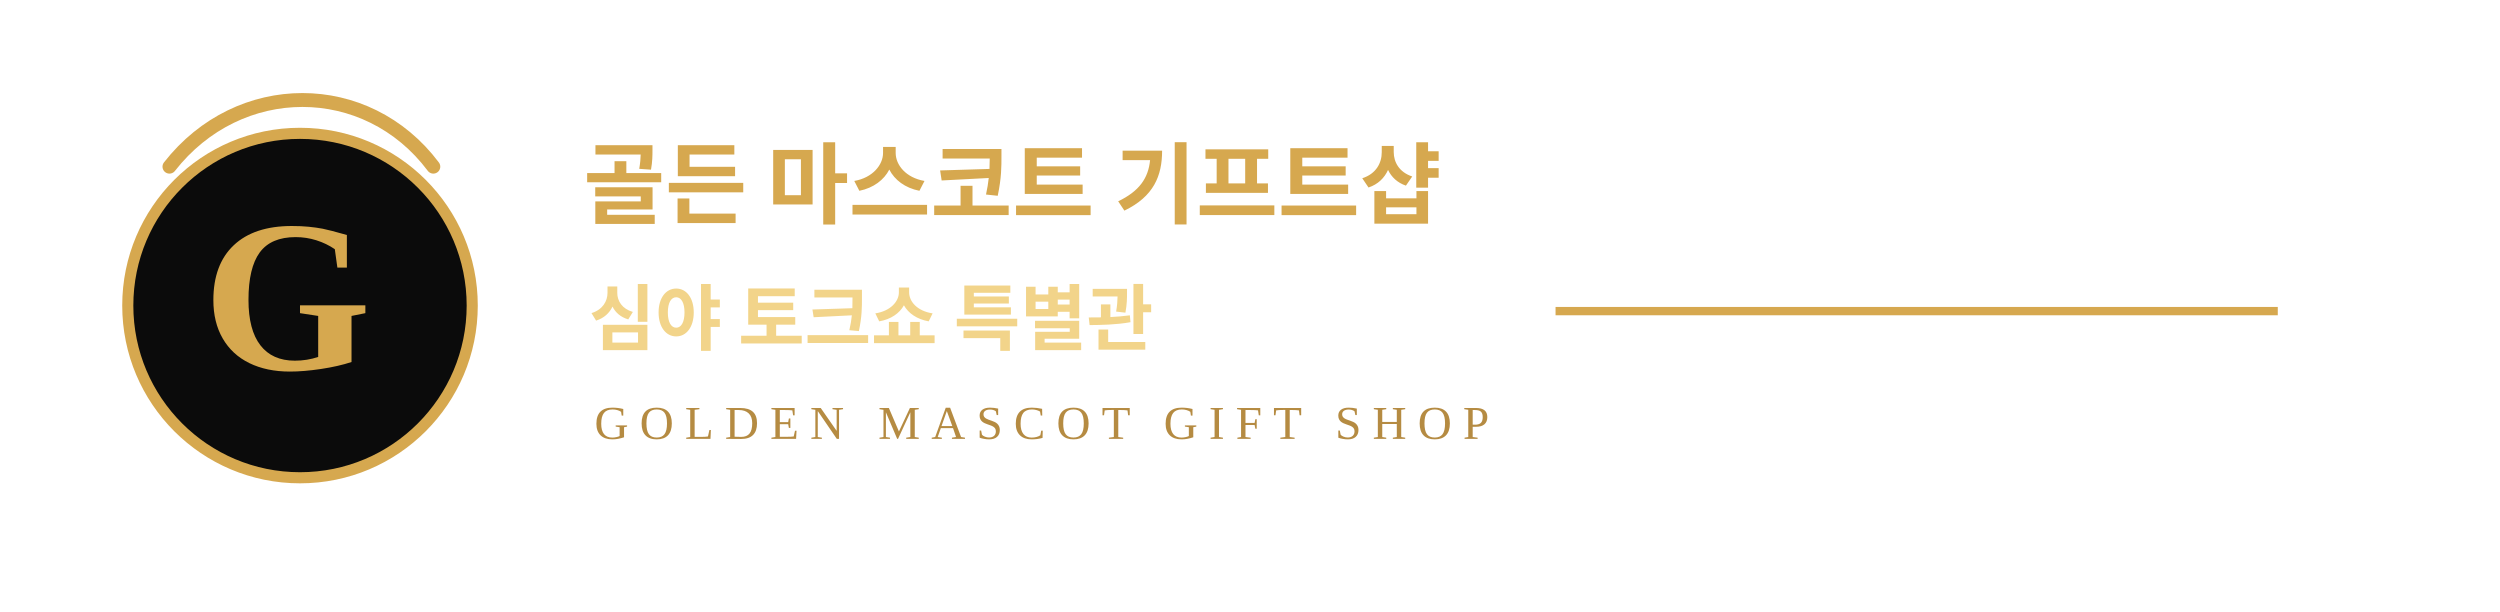
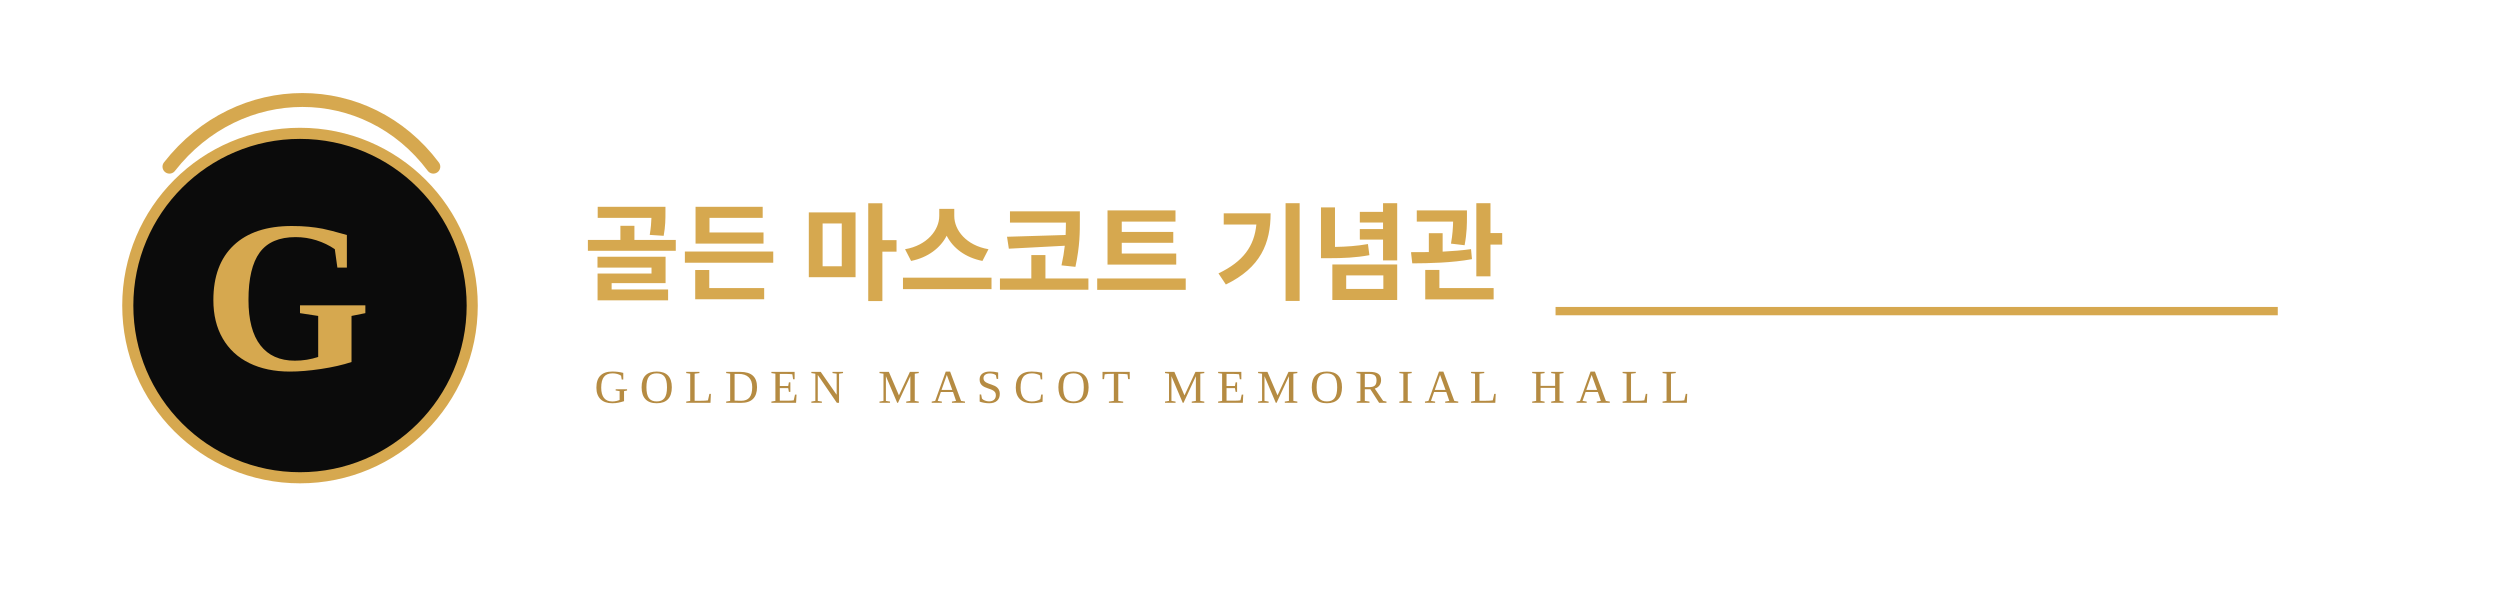
<svg xmlns="http://www.w3.org/2000/svg" width="900" height="220" viewBox="0 0 900 220">
  <rect width="900" height="220" fill="none" />
  <g>
    <circle cx="108" cy="110" r="62" fill="#0b0b0b" stroke="#d6a84f" stroke-width="4" />
    <text x="73" y="133" font-family="Georgia, 'Times New Roman', serif" font-size="78" font-weight="700" fill="#d6a84f">G</text>
    <path d="M61 60 C86 28, 132 28, 156 60" fill="none" stroke="#d6a84f" stroke-width="5" stroke-linecap="round" />
  </g>
-   <text x="210" y="78" font-family="'Noto Sans KR', Arial, sans-serif" font-size="32" font-weight="800" fill="#d6a84f">골든 마스코트 기프트샵</text>
-   <text x="212" y="124" font-family="'Noto Sans KR', Arial, sans-serif" font-size="26" font-weight="800" fill="#f2d48a">심야 토크쇼 특별관</text>
-   <text x="214" y="158" font-family="Georgia, 'Times New Roman', serif" font-size="17" fill="#b58b42" letter-spacing="4">GOLDEN MASCOT GIFT SHOP</text>
+   <text x="210" y="105" font-family="'Noto Sans KR', Arial, sans-serif" font-size="38" font-weight="900" fill="#d6a84f">골든 마스코트 기념관</text>
+   <text x="214" y="145" font-family="Georgia, 'Times New Roman', serif" font-size="17" fill="#b58b42" letter-spacing="4">GOLDEN MASCOT MEMORIAL HALL</text>
  <line x1="560" y1="112" x2="820" y2="112" stroke="#d6a84f" stroke-width="3" />
</svg>
